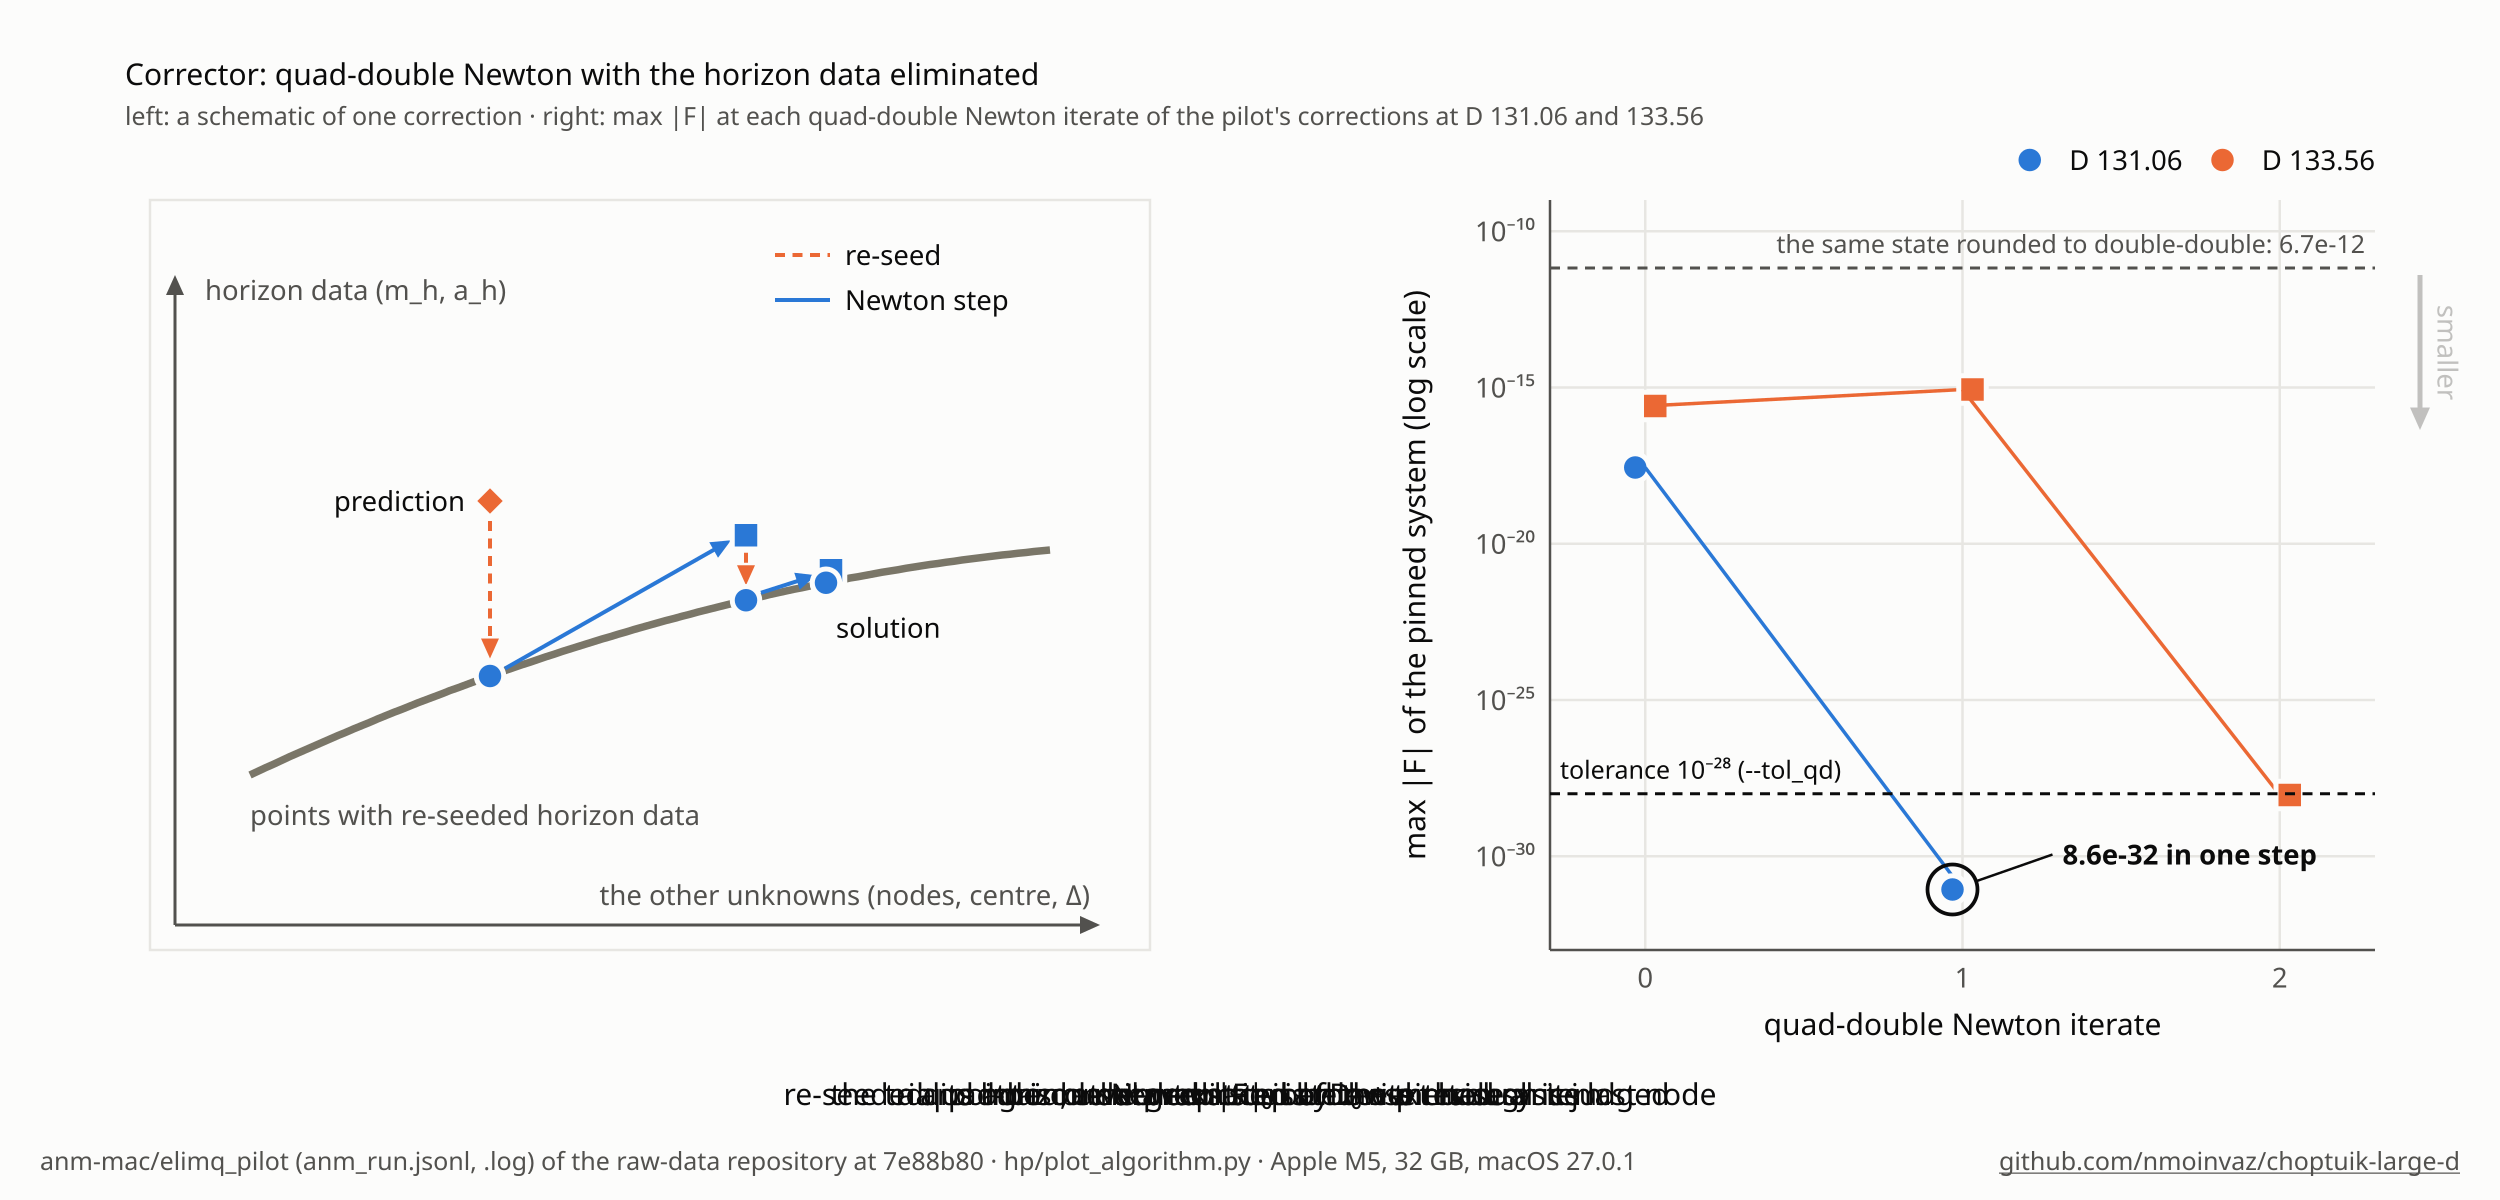
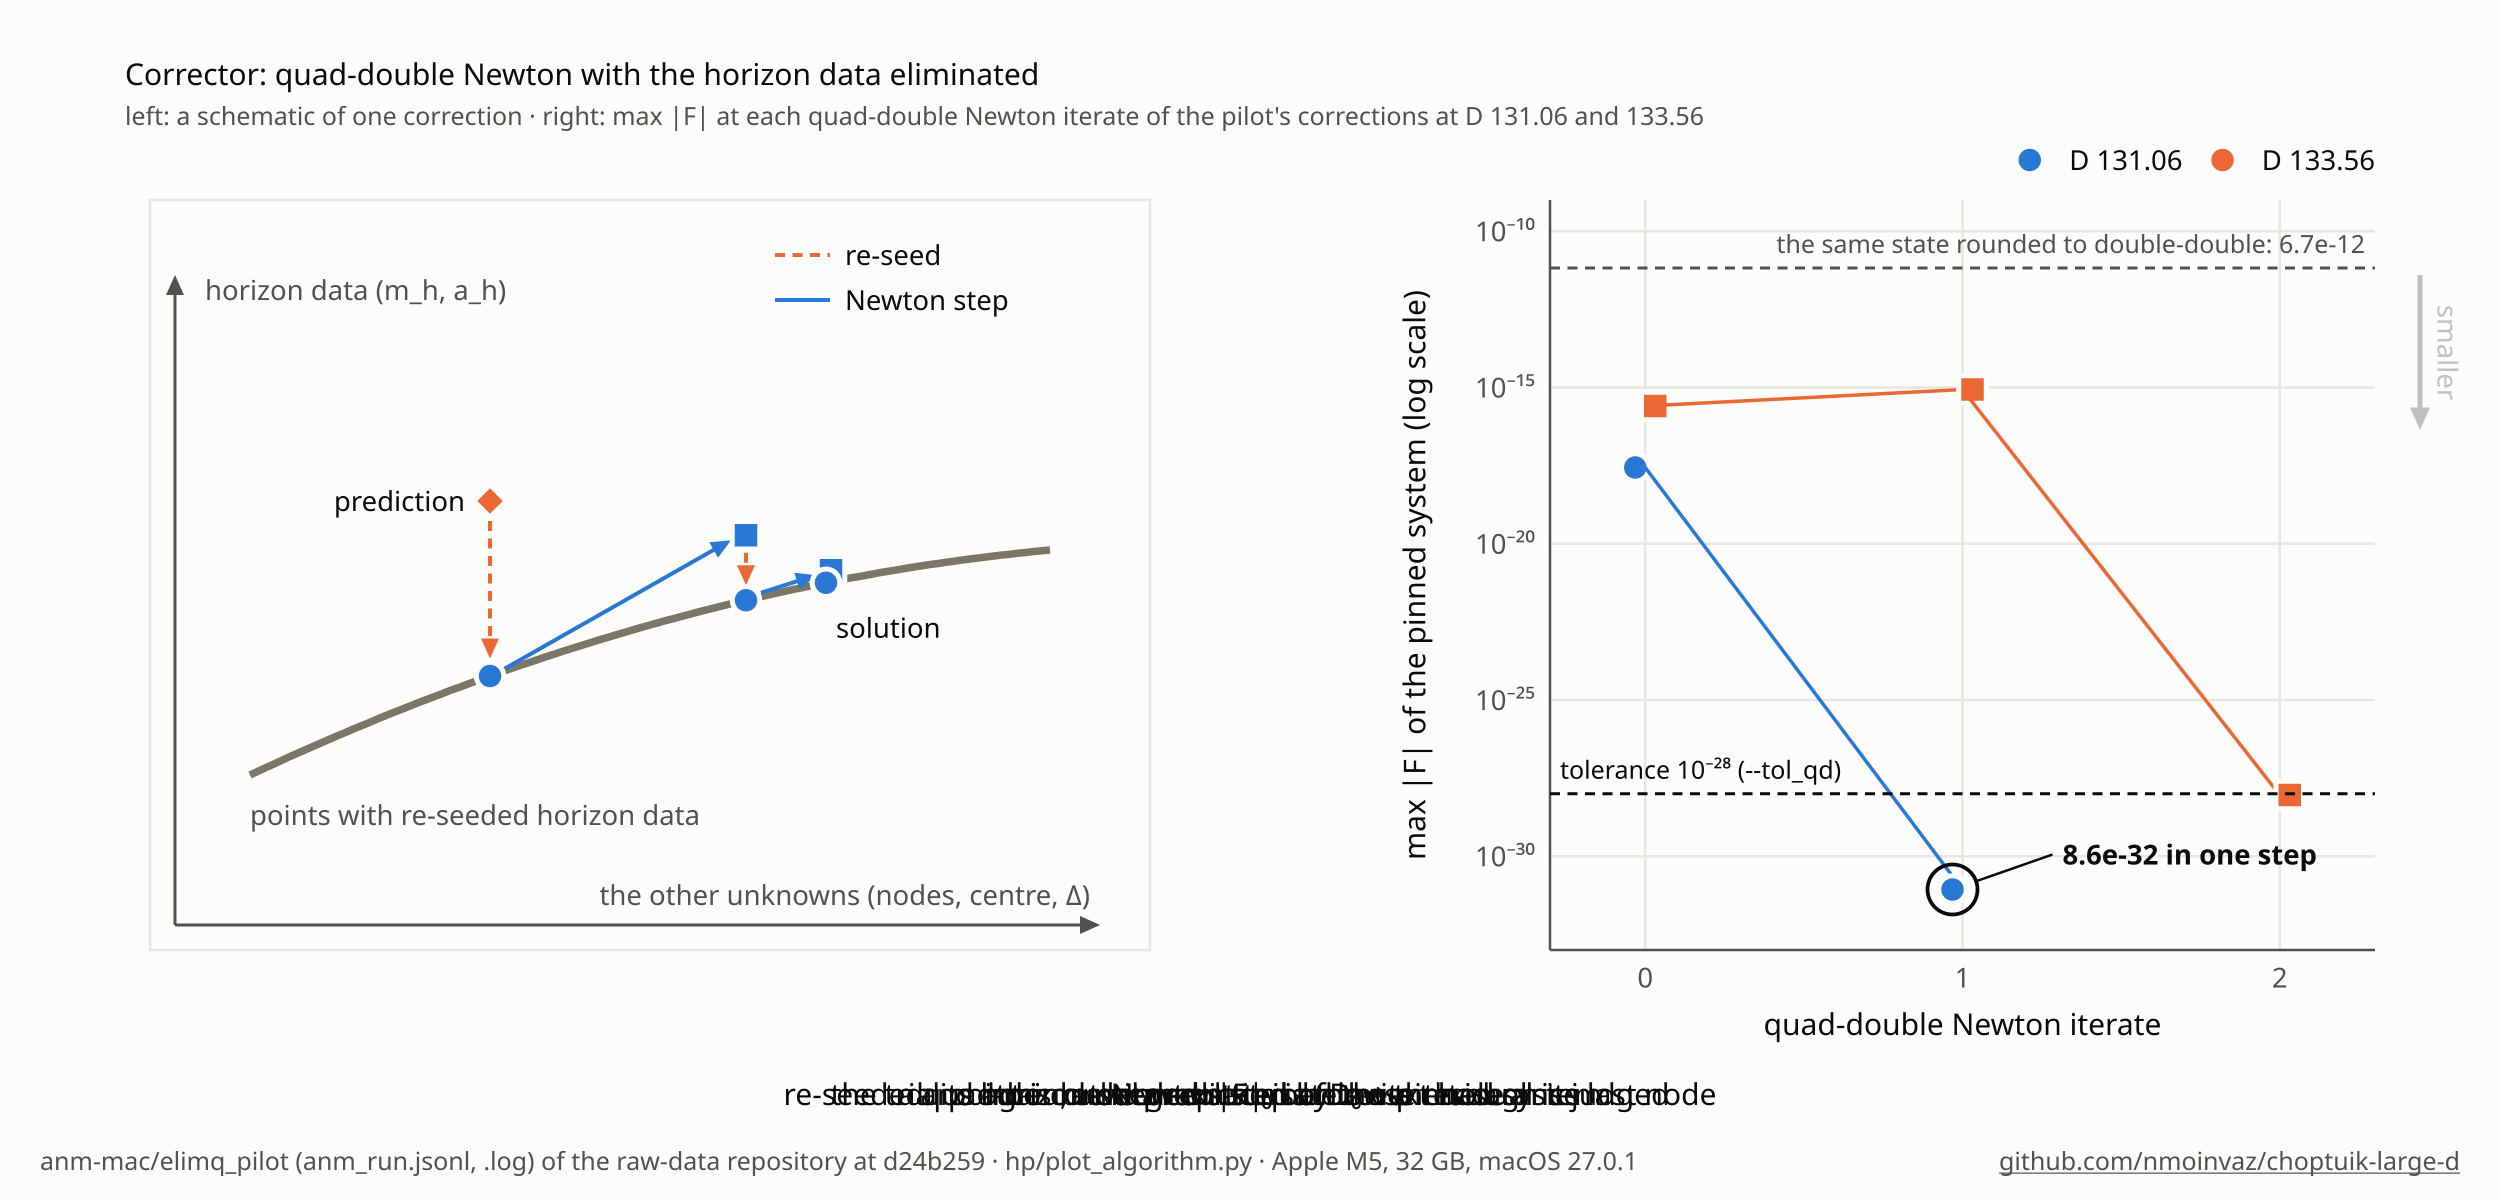
<svg xmlns="http://www.w3.org/2000/svg" width="1000" height="480" viewBox="0 0 1000 480" font-family="system-ui, sans-serif">
  <style>@media (prefers-color-scheme: dark){[fill="#fcfcfb"]{fill:#201f1d}[stroke="#fcfcfb"]{stroke:#201f1d}[fill="#0b0b0b"]{fill:#e8e6e3}[stroke="#0b0b0b"]{stroke:#e8e6e3}[fill="#52514e"]{fill:#a8a49d}[stroke="#52514e"]{stroke:#a8a49d}[fill="#e7e6e2"]{fill:#343230}[stroke="#e7e6e2"]{stroke:#343230}[fill="#c98500"]{fill:#d69a2d}[stroke="#c98500"]{stroke:#d69a2d}[fill="#eb6834"]{fill:#dd5c26}[stroke="#eb6834"]{stroke:#dd5c26}[fill="#eda100"]{fill:#c08800}[stroke="#eda100"]{stroke:#c08800}[fill="#e87ba4"]{fill:#d1678f}[stroke="#e87ba4"]{stroke:#d1678f}[fill="#4a3aa7"]{fill:#7263cf}[stroke="#4a3aa7"]{stroke:#7263cf}[fill="#a6339a"]{fill:#c257b5}[stroke="#a6339a"]{stroke:#c257b5}[fill="#7a7668"]{fill:#948e82}[stroke="#7a7668"]{stroke:#948e82}}</style>
  <rect width="1000" height="480" fill="#fcfcfb" />
  <text x="50.0" y="34.0" font-size="12" fill="#0b0b0b" text-anchor="start" font-weight="normal">Corrector: quad-double Newton with the horizon data eliminated</text>
  <text x="50.0" y="50.0" font-size="10" fill="#52514e" text-anchor="start" font-weight="normal">left: a schematic of one correction · right: max |F| at each quad-double Newton iterate of the pilot's corrections at D 131.06 and 133.56</text>
  <rect x="60" y="80" width="400" height="300" fill="none" stroke="#e7e6e2" />
  <line x1="70.0" y1="370.0" x2="70.0" y2="116.4" stroke="#52514e" stroke-width="1.2" />
  <polygon points="70.0,110.0 73.6,118.0 66.4,118.0" fill="#52514e" />
  <text x="82" y="120" font-size="11" fill="#52514e">horizon data (m_h, a_h)</text>
  <line x1="70.0" y1="370.0" x2="433.6" y2="370.0" stroke="#52514e" stroke-width="1.2" />
  <polygon points="440.0,370.0 432.0,373.6 432.0,366.4" fill="#52514e" />
  <text x="436.0" y="362.0" font-size="11" fill="#52514e" text-anchor="end" font-weight="normal">the other unknowns (nodes, centre, Δ)</text>
  <path d="M100.0,310.0 L103.2,308.5 L106.4,307.0 L109.6,305.6 L112.8,304.1 L116.0,302.6 L119.2,301.2 L122.4,299.8 L125.6,298.4 L128.8,297.0 L132.0,295.6 L135.2,294.2 L138.4,292.9 L141.6,291.5 L144.8,290.2 L148.0,288.9 L151.2,287.5 L154.4,286.2 L157.6,284.9 L160.8,283.7 L164.0,282.4 L167.2,281.1 L170.4,279.9 L173.6,278.7 L176.8,277.5 L180.0,276.2 L183.2,275.1 L186.4,273.9 L189.6,272.7 L192.8,271.5 L196.0,270.4 L199.2,269.3 L202.4,268.1 L205.6,267.0 L208.8,265.9 L212.0,264.9 L215.2,263.8 L218.4,262.7 L221.6,261.7 L224.8,260.6 L228.0,259.6 L231.2,258.6 L234.4,257.6 L237.6,256.6 L240.8,255.6 L244.0,254.7 L247.2,253.7 L250.4,252.8 L253.6,251.8 L256.8,250.9 L260.0,250.0 L263.2,249.1 L266.4,248.2 L269.6,247.4 L272.8,246.5 L276.0,245.7 L279.2,244.8 L282.4,244.0 L285.6,243.2 L288.8,242.4 L292.0,241.6 L295.2,240.8 L298.4,240.1 L301.6,239.3 L304.8,238.6 L308.0,237.8 L311.2,237.1 L314.4,236.4 L317.6,235.7 L320.8,235.1 L324.0,234.4 L327.2,233.7 L330.4,233.1 L333.6,232.5 L336.8,231.9 L340.0,231.2 L343.2,230.7 L346.4,230.1 L349.6,229.5 L352.8,228.9 L356.0,228.4 L359.2,227.9 L362.4,227.3 L365.6,226.8 L368.8,226.3 L372.0,225.8 L375.2,225.4 L378.4,224.9 L381.6,224.5 L384.8,224.0 L388.0,223.6 L391.2,223.2 L394.4,222.8 L397.6,222.4 L400.8,222.0 L404.0,221.7 L407.2,221.3 L410.4,221.0 L413.6,220.6 L416.8,220.3 L420.0,220.0" fill="none" stroke="#7a7668" stroke-width="3" />
  <text x="100.0" y="330.0" font-size="11" fill="#52514e" text-anchor="start" font-weight="normal">points with re-seeded horizon data</text>
  <g>
    <circle cx="330.4" cy="233.1" r="5.5" fill="#1baf7a" stroke="#fcfcfb" stroke-width="2" />
  </g>
  <text x="334.4" y="255.1" font-size="11" fill="#0b0b0b" text-anchor="start" font-weight="normal">solution</text>
  <g>
    <g>
      <polygon points="196.0,193.9 202.5,200.4 196.0,206.9 189.5,200.4" fill="#eb6834" stroke="#fcfcfb" stroke-width="2" />
    </g>
    <text x="186.0" y="204.4" font-size="11" fill="#0b0b0b" text-anchor="end" font-weight="normal">prediction</text>
    <animate attributeName="opacity" values="0;0;1;1;0;0" keyTimes="0;0.057;0.079;0.95;0.971;1" dur="14.0s" repeatCount="indefinite" />
  </g>
  <g>
    <line x1="196.0" y1="208.4" x2="196.0" y2="257.0" stroke="#eb6834" stroke-width="1.6" stroke-dasharray="4 3" />
    <polygon points="196.0,263.4 192.4,255.4 199.6,255.4" fill="#eb6834" />
    <animate attributeName="opacity" values="0;0;1;1;0;0" keyTimes="0;0.143;0.164;0.95;0.971;1" dur="14.0s" repeatCount="indefinite" />
  </g>
  <g>
    <g>
      <circle cx="196.0" cy="270.4" r="5.5" fill="#2a78d6" stroke="#fcfcfb" stroke-width="2" />
    </g>
    <animate attributeName="opacity" values="0;0;1;1;0;0" keyTimes="0;0.171;0.193;0.95;0.971;1" dur="14.0s" repeatCount="indefinite" />
  </g>
  <g>
    <line x1="202.0" y1="267.4" x2="286.8" y2="219.2" stroke="#2a78d6" stroke-width="1.6" />
    <polygon points="292.4,216.1 287.2,223.1 283.7,216.9" fill="#2a78d6" />
    <animate attributeName="opacity" values="0;0;1;1;0;0" keyTimes="0;0.257;0.279;0.95;0.971;1" dur="14.0s" repeatCount="indefinite" />
  </g>
  <g>
    <g>
      <rect x="292.9" y="208.6" width="11.0" height="11.0" fill="#2a78d6" stroke="#fcfcfb" stroke-width="2" />
    </g>
    <animate attributeName="opacity" values="0;0;1;1;0;0" keyTimes="0;0.286;0.307;0.95;0.971;1" dur="14.0s" repeatCount="indefinite" />
  </g>
  <g>
    <line x1="298.4" y1="221.1" x2="298.4" y2="227.7" stroke="#eb6834" stroke-width="1.6" stroke-dasharray="4 3" />
    <polygon points="298.4,234.1 294.8,226.1 302.0,226.1" fill="#eb6834" />
    <animate attributeName="opacity" values="0;0;1;1;0;0" keyTimes="0;0.371;0.393;0.95;0.971;1" dur="14.0s" repeatCount="indefinite" />
  </g>
  <g>
    <g>
      <circle cx="298.4" cy="240.1" r="5.5" fill="#2a78d6" stroke="#fcfcfb" stroke-width="2" />
    </g>
    <animate attributeName="opacity" values="0;0;1;1;0;0" keyTimes="0;0.4;0.421;0.95;0.971;1" dur="14.0s" repeatCount="indefinite" />
  </g>
  <g>
    <line x1="304.4" y1="237.1" x2="320.3" y2="232.0" stroke="#2a78d6" stroke-width="1.6" />
    <polygon points="326.4,230.1 319.9,235.9 317.7,229.1" fill="#2a78d6" />
    <animate attributeName="opacity" values="0;0;1;1;0;0" keyTimes="0;0.486;0.507;0.95;0.971;1" dur="14.0s" repeatCount="indefinite" />
  </g>
  <g>
    <g>
      <rect x="326.9" y="222.6" width="11.0" height="11.0" fill="#2a78d6" stroke="#fcfcfb" stroke-width="2" />
    </g>
    <animate attributeName="opacity" values="0;0;1;1;0;0" keyTimes="0;0.514;0.536;0.95;0.971;1" dur="14.0s" repeatCount="indefinite" />
  </g>
  <g>
    <line x1="332.4" y1="235.1" x2="332.0" y2="233.3" stroke="#eb6834" stroke-width="1.6" stroke-dasharray="4 3" />
    <polygon points="330.4,227.1 335.8,234.0 328.8,235.7" fill="#eb6834" />
    <animate attributeName="opacity" values="0;0;1;1;0;0" keyTimes="0;0.6;0.621;0.95;0.971;1" dur="14.0s" repeatCount="indefinite" />
  </g>
  <g>
    <g>
      <circle cx="330.4" cy="233.1" r="5.5" fill="#2a78d6" stroke="#fcfcfb" stroke-width="2" />
    </g>
    <animate attributeName="opacity" values="0;0;1;1;0;0" keyTimes="0;0.629;0.65;0.95;0.971;1" dur="14.0s" repeatCount="indefinite" />
  </g>
  <g>
    <line x1="310" y1="102" x2="332" y2="102" stroke="#eb6834" stroke-width="1.6" stroke-dasharray="4 3" />
    <text x="338" y="106" font-size="11" fill="#0b0b0b">re-seed</text>
    <line x1="310" y1="120" x2="332" y2="120" stroke="#2a78d6" stroke-width="1.6" />
    <text x="338" y="124" font-size="11" fill="#0b0b0b">Newton step</text>
  </g>
  <line x1="658.1" y1="80.0" x2="658.1" y2="380.0" stroke="#e7e6e2" stroke-width="1" />
  <text x="658.1" y="395.0" font-size="11" fill="#52514e" text-anchor="middle" font-weight="normal" font-variant-numeric="tabular-nums">0</text>
  <line x1="785.0" y1="80.0" x2="785.0" y2="380.0" stroke="#e7e6e2" stroke-width="1" />
  <text x="785.0" y="395.0" font-size="11" fill="#52514e" text-anchor="middle" font-weight="normal" font-variant-numeric="tabular-nums">1</text>
  <line x1="911.9" y1="80.0" x2="911.9" y2="380.0" stroke="#e7e6e2" stroke-width="1" />
  <text x="911.9" y="395.0" font-size="11" fill="#52514e" text-anchor="middle" font-weight="normal" font-variant-numeric="tabular-nums">2</text>
  <line x1="620.0" y1="342.5" x2="950.0" y2="342.5" stroke="#e7e6e2" stroke-width="1" />
  <text x="614.0" y="346.5" font-size="11" fill="#52514e" text-anchor="end" font-weight="normal" font-variant-numeric="tabular-nums">10⁻³⁰</text>
  <line x1="620.0" y1="280.0" x2="950.0" y2="280.0" stroke="#e7e6e2" stroke-width="1" />
  <text x="614.0" y="284.0" font-size="11" fill="#52514e" text-anchor="end" font-weight="normal" font-variant-numeric="tabular-nums">10⁻²⁵</text>
  <line x1="620.0" y1="217.5" x2="950.0" y2="217.5" stroke="#e7e6e2" stroke-width="1" />
  <text x="614.0" y="221.5" font-size="11" fill="#52514e" text-anchor="end" font-weight="normal" font-variant-numeric="tabular-nums">10⁻²⁰</text>
  <line x1="620.0" y1="155.0" x2="950.0" y2="155.0" stroke="#e7e6e2" stroke-width="1" />
  <text x="614.0" y="159.0" font-size="11" fill="#52514e" text-anchor="end" font-weight="normal" font-variant-numeric="tabular-nums">10⁻¹⁵</text>
  <line x1="620.0" y1="92.5" x2="950.0" y2="92.5" stroke="#e7e6e2" stroke-width="1" />
  <text x="614.0" y="96.5" font-size="11" fill="#52514e" text-anchor="end" font-weight="normal" font-variant-numeric="tabular-nums">10⁻¹⁰</text>
  <line x1="620.0" y1="380.0" x2="950.0" y2="380.0" stroke="#52514e" stroke-width="1" />
  <line x1="620.0" y1="80.0" x2="620.0" y2="380.0" stroke="#52514e" stroke-width="1" />
  <text x="785.0" y="414.0" font-size="12" fill="#0b0b0b" text-anchor="middle" font-weight="normal">quad-double Newton iterate</text>
  <text x="570.1" y="230.0" font-size="12" fill="#0b0b0b" text-anchor="middle" transform="rotate(-90 570.1 230.0)">max |F| of the pinned system (log scale)</text>
  <g>
    <g>
      <circle cx="654.1" cy="187.0" r="5.5" fill="#2a78d6" stroke="#fcfcfb" stroke-width="2" />
    </g>
    <animate attributeName="opacity" values="0;0;1;1;0;0" keyTimes="0;0.171;0.193;0.95;0.971;1" dur="14.0s" repeatCount="indefinite" />
  </g>
  <g>
    <line x1="658.1" y1="187.0" x2="785.0" y2="355.8" stroke="#2a78d6" stroke-width="1.4" />
    <animate attributeName="opacity" values="0;0;1;1;0;0" keyTimes="0;0.4;0.421;0.95;0.971;1" dur="14.0s" repeatCount="indefinite" />
  </g>
  <g>
    <g>
      <circle cx="781.0" cy="355.8" r="5.5" fill="#2a78d6" stroke="#fcfcfb" stroke-width="2" />
    </g>
    <animate attributeName="opacity" values="0;0;1;1;0;0" keyTimes="0;0.4;0.421;0.95;0.971;1" dur="14.0s" repeatCount="indefinite" />
  </g>
  <g>
    <g>
      <rect x="656.6" y="156.9" width="11.0" height="11.0" fill="#eb6834" stroke="#fcfcfb" stroke-width="2" />
    </g>
    <animate attributeName="opacity" values="0;0;1;1;0;0" keyTimes="0;0.171;0.193;0.95;0.971;1" dur="14.0s" repeatCount="indefinite" />
  </g>
  <g>
    <line x1="658.1" y1="162.4" x2="785.0" y2="155.8" stroke="#eb6834" stroke-width="1.4" />
    <animate attributeName="opacity" values="0;0;1;1;0;0" keyTimes="0;0.4;0.421;0.95;0.971;1" dur="14.0s" repeatCount="indefinite" />
  </g>
  <g>
    <g>
      <rect x="783.5" y="150.3" width="11.0" height="11.0" fill="#eb6834" stroke="#fcfcfb" stroke-width="2" />
    </g>
    <animate attributeName="opacity" values="0;0;1;1;0;0" keyTimes="0;0.4;0.421;0.95;0.971;1" dur="14.0s" repeatCount="indefinite" />
  </g>
  <g>
    <line x1="785.0" y1="155.8" x2="911.9" y2="318.0" stroke="#eb6834" stroke-width="1.4" />
    <animate attributeName="opacity" values="0;0;1;1;0;0" keyTimes="0;0.629;0.65;0.95;0.971;1" dur="14.0s" repeatCount="indefinite" />
  </g>
  <g>
    <g>
      <rect x="910.4" y="312.5" width="11.0" height="11.0" fill="#eb6834" stroke="#fcfcfb" stroke-width="2" />
    </g>
    <animate attributeName="opacity" values="0;0;1;1;0;0" keyTimes="0;0.629;0.65;0.95;0.971;1" dur="14.0s" repeatCount="indefinite" />
  </g>
  <line x1="620" y1="317.5" x2="950" y2="317.5" stroke="#0b0b0b" stroke-width="1.2" stroke-dasharray="4 3" />
  <text x="624.0" y="311.5" font-size="10" fill="#0b0b0b" text-anchor="start" font-weight="normal">tolerance 10⁻²⁸ (--tol_qd)</text>
  <line x1="620" y1="107.2" x2="950" y2="107.2" stroke="#52514e" stroke-width="1.2" stroke-dasharray="4 3" />
  <text x="946.0" y="101.2" font-size="10" fill="#52514e" text-anchor="end" font-weight="normal">the same state rounded to double-double: 6.7e-12</text>
  <g>
    <circle cx="781.0" cy="355.8" r="10" fill="none" stroke="#0b0b0b" stroke-width="1.5" />
    <line x1="790.4" y1="352.5" x2="821.0" y2="341.8" stroke="#0b0b0b" stroke-width="1" />
    <text x="825.0" y="345.8" font-size="11" fill="#0b0b0b" text-anchor="start" font-weight="bold">8.6e-32 in one step</text>
    <animate attributeName="opacity" values="0;0;1;1;0;0" keyTimes="0;0.429;0.45;0.95;0.971;1" dur="14.0s" repeatCount="indefinite" />
  </g>
  <text x="950.0" y="68.0" font-size="11" fill="#0b0b0b" text-anchor="end" font-weight="normal">D 133.56</text>
  <circle cx="889.0" cy="64" r="4.5" fill="#eb6834" />
  <text x="873.0" y="68.0" font-size="11" fill="#0b0b0b" text-anchor="end" font-weight="normal">D 131.06</text>
  <circle cx="811.9" cy="64" r="4.5" fill="#2a78d6" />
  <g opacity="0.35">
    <line x1="968.0" y1="110.0" x2="968.0" y2="166.0" stroke="#52514e" stroke-width="2" />
    <polygon points="968.0,172.0 964.0,163.0 972.0,163.0" fill="#52514e" />
    <text x="968.0" y="134.0" font-size="11" fill="#52514e" text-anchor="middle" transform="rotate(90.0 968.0 141.0)">smaller</text>
  </g>
  <g>
    <text x="500.0" y="442.0" font-size="12" fill="#0b0b0b" text-anchor="middle">the prediction at D₀ + a</text>
    <animate attributeName="opacity" values="0;0;1;1;0;0" keyTimes="0;0.057;0.079;0.143;0.164;1" dur="14.0s" repeatCount="indefinite" />
  </g>
  <g>
    <text x="500.0" y="442.0" font-size="12" fill="#0b0b0b" text-anchor="middle">re-seeded: its horizon data replaced by those through its last node</text>
    <animate attributeName="opacity" values="0;0;1;1;0;0" keyTimes="0;0.143;0.164;0.257;0.279;1" dur="14.0s" repeatCount="indefinite" />
  </g>
  <g>
    <text x="500.0" y="442.0" font-size="12" fill="#0b0b0b" text-anchor="middle">a quad-double Newton step on the pinned system</text>
    <animate attributeName="opacity" values="0;0;1;1;0;0" keyTimes="0;0.257;0.279;0.371;0.393;1" dur="14.0s" repeatCount="indefinite" />
  </g>
  <g>
    <text x="500.0" y="442.0" font-size="12" fill="#0b0b0b" text-anchor="middle">the trial point is re-seeded at u₀ before its residual is judged</text>
    <animate attributeName="opacity" values="0;0;1;1;0;0" keyTimes="0;0.371;0.393;0.486;0.507;1" dur="14.0s" repeatCount="indefinite" />
  </g>
  <g>
    <text x="500.0" y="442.0" font-size="12" fill="#0b0b0b" text-anchor="middle">and again, until max |F| is below the tolerance</text>
    <animate attributeName="opacity" values="0;0;1;1;0;0" keyTimes="0;0.486;0.507;0.686;0.707;1" dur="14.0s" repeatCount="indefinite" />
  </g>
  <g>
    <text x="500.0" y="442.0" font-size="12" fill="#0b0b0b" text-anchor="middle">the converged state is the next base</text>
    <animate attributeName="opacity" values="0;0;1;1;0;0" keyTimes="0;0.686;0.707;0.95;0.971;1" dur="14.0s" repeatCount="indefinite" />
  </g>
-   <text x="16.0" y="468.0" font-size="10" fill="#52514e" text-anchor="start" font-weight="normal">anm-mac/elimq_pilot (anm_run.jsonl, .log) of the raw-data repository at 7e88b80  ·  hp/plot_algorithm.py  ·  Apple M5, 32 GB, macOS 27.0.1</text>
+   <text x="16.0" y="468.0" font-size="10" fill="#52514e" text-anchor="start" font-weight="normal">anm-mac/elimq_pilot (anm_run.jsonl, .log) of the raw-data repository at d24b259  ·  hp/plot_algorithm.py  ·  Apple M5, 32 GB, macOS 27.0.1</text>
  <a href="https://github.com/nmoinvaz/choptuik-large-d">
    <text x="984" y="468" font-size="10" fill="#52514e" text-anchor="end" text-decoration="underline">github.com/nmoinvaz/choptuik-large-d</text>
  </a>
</svg>
